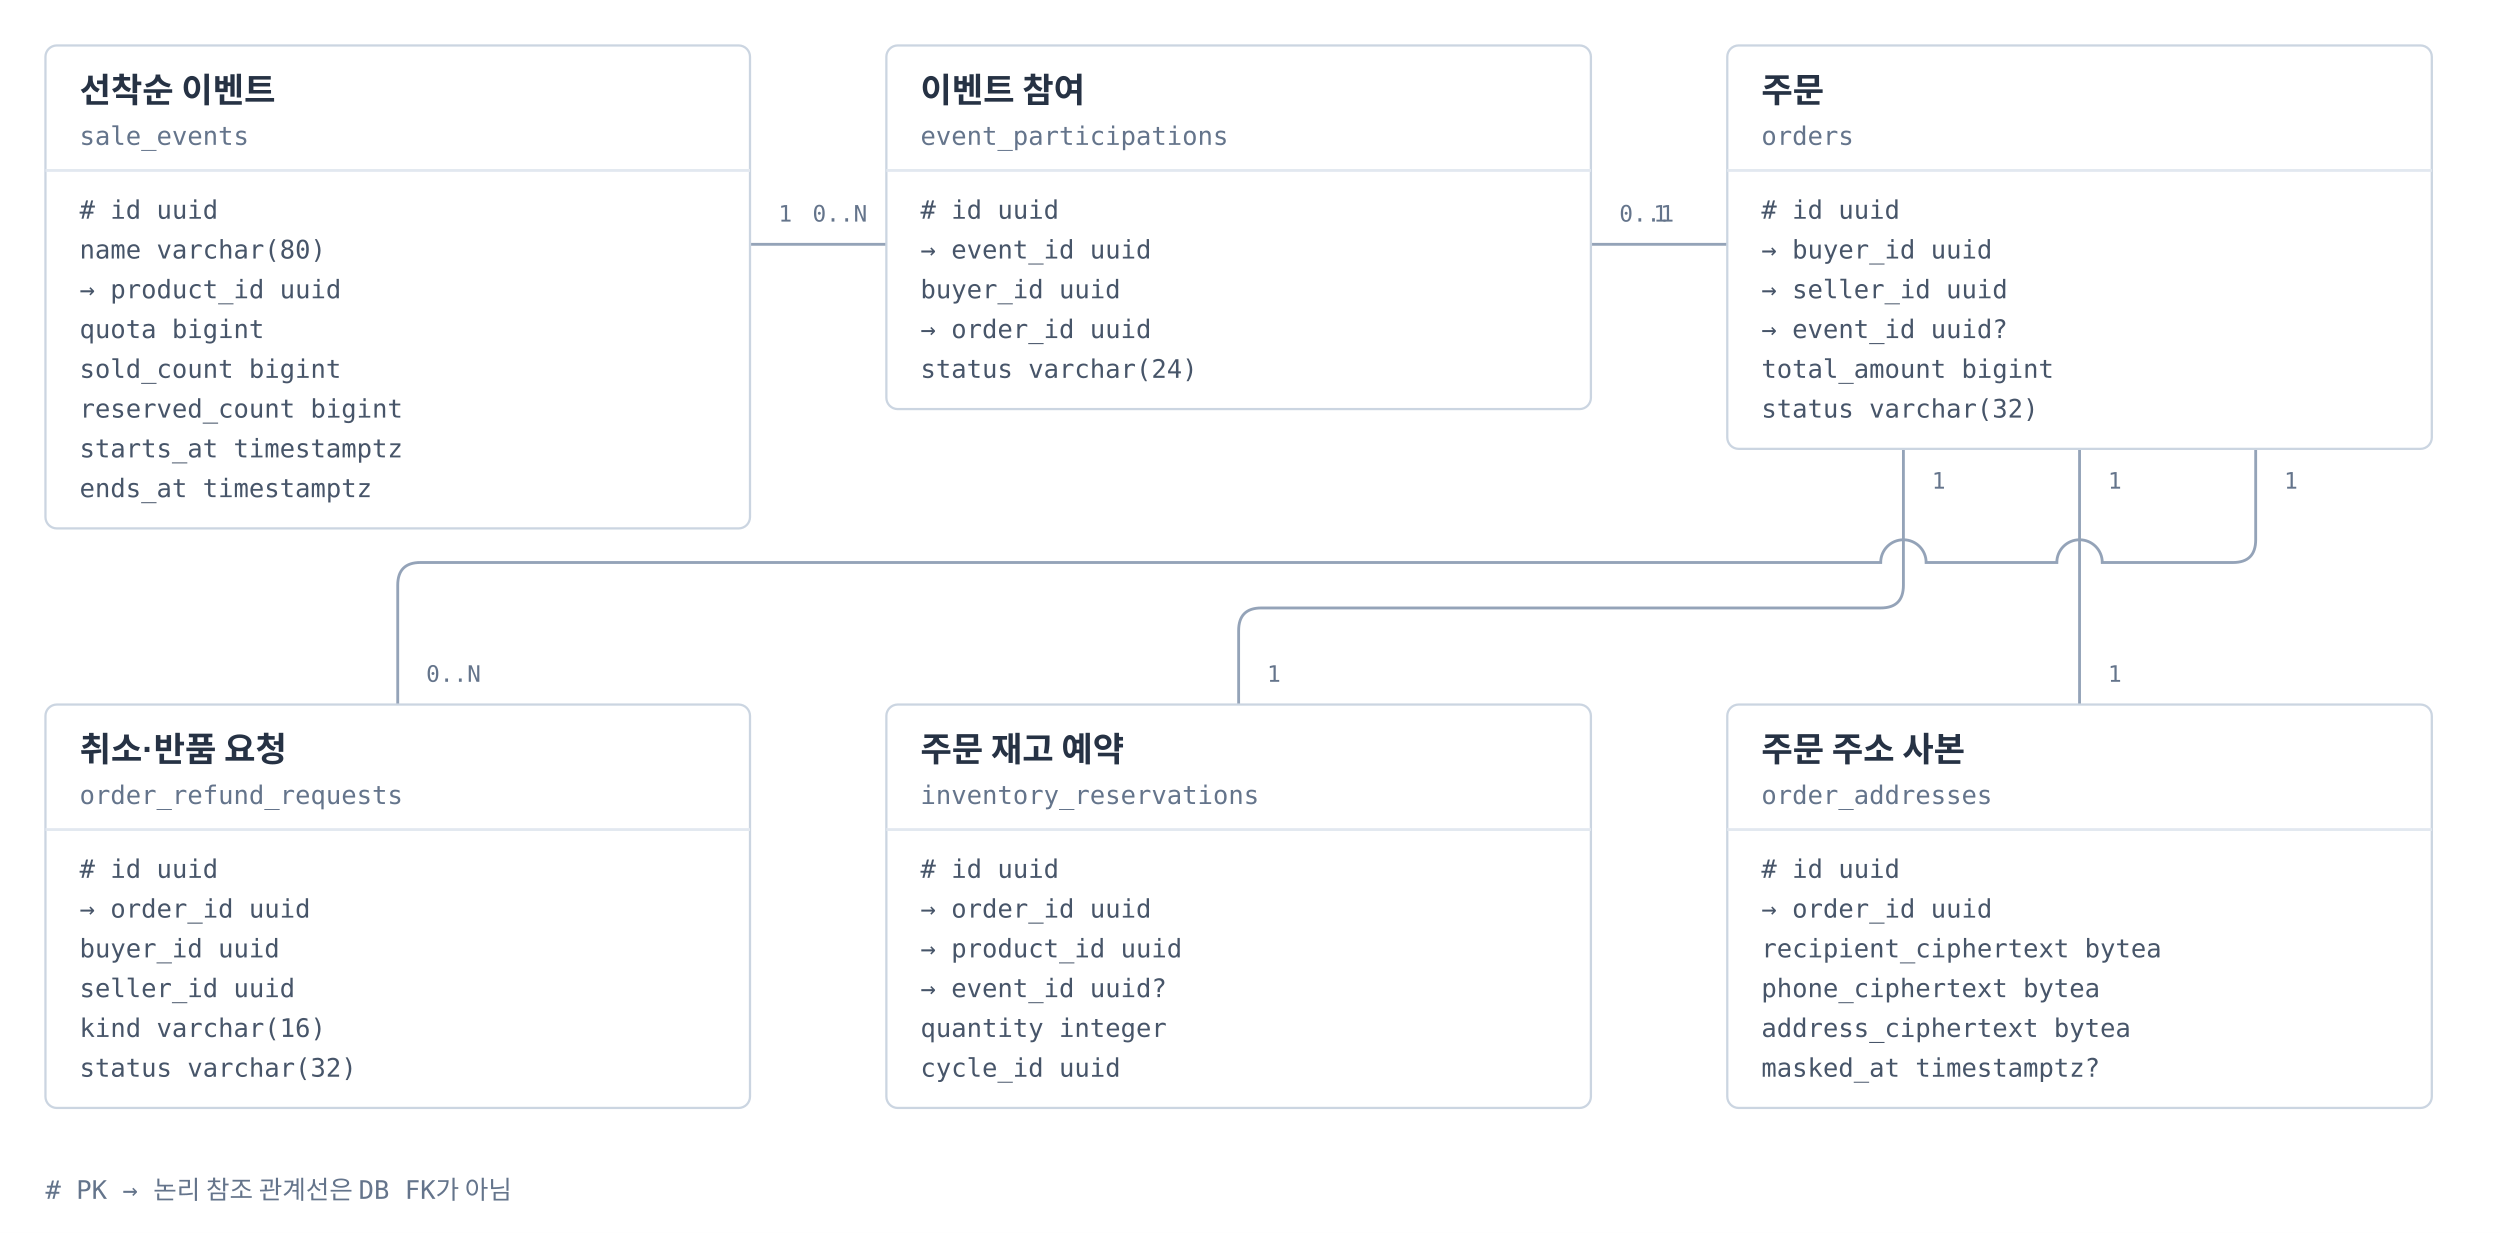
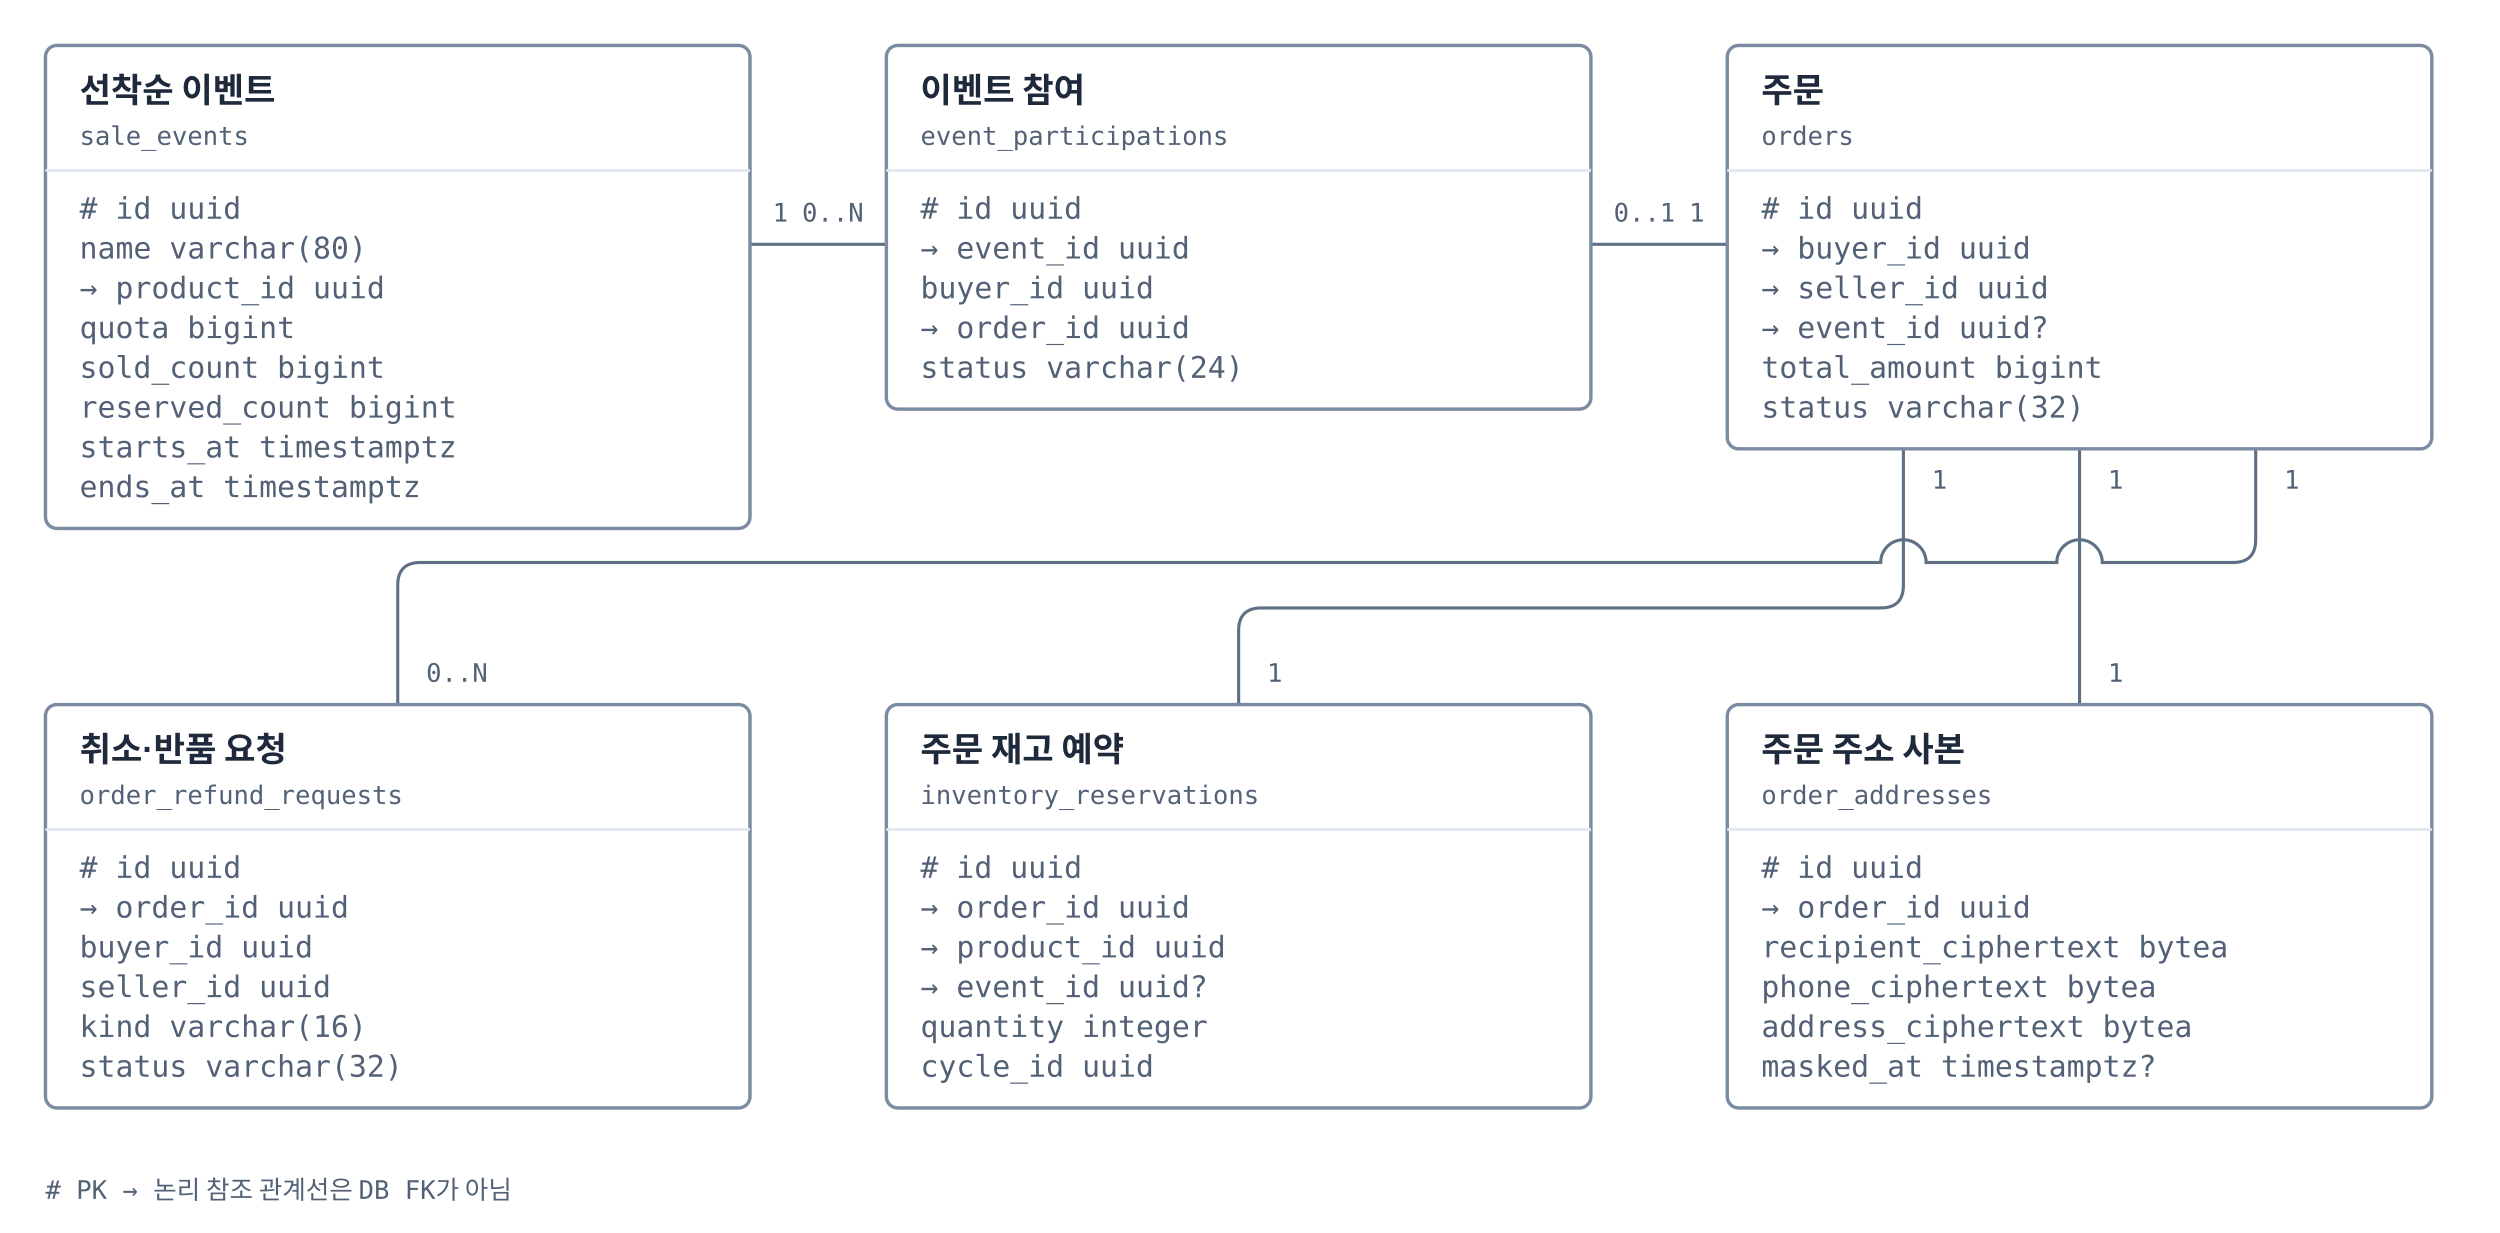
<svg xmlns="http://www.w3.org/2000/svg" width="880" height="434" viewBox="0 0 880 434" role="img" aria-labelledby="title desc">
-   <rect width="880" height="434" fill="#fff" />
-   <path data-relation="sale_events:event_participations" d="M264,86 L312,86" fill="none" stroke="#94a3b8" stroke-width="1" />
-   <path data-relation="event_participations:orders" d="M560,86 L608,86" fill="none" stroke="#94a3b8" stroke-width="1" />
-   <path data-relation="orders:inventory_reservations" d="M670.0,158 L670.0,206 Q670.0,214 662.0,214 L444.0,214 Q436.0,214 436.0,222 L436.0,248" fill="none" stroke="#94a3b8" stroke-width="1" />
-   <path data-relation="orders:order_addresses" d="M732.0,158 L732.0,248" fill="none" stroke="#94a3b8" stroke-width="1" />
-   <path data-relation="orders:order_refund_requests" d="M794.0,158 L794.0,190 Q794.0,198 786.0,198 L740.0,198 a8,8 0 0,0 -16,0 L678.0,198 a8,8 0 0,0 -16,0 L148.0,198 Q140.0,198 140.0,206 L140.0,248" fill="none" stroke="#94a3b8" stroke-width="1" />
+   <rect width="880" height="434" fill="#ffffff" />
+   <path data-relation="sale_events:event_participations" d="M264,86 L312,86" fill="none" stroke="#607084" stroke-width="1.1" />
+   <path data-relation="event_participations:orders" d="M560,86 L608,86" fill="none" stroke="#607084" stroke-width="1.1" />
+   <path data-relation="orders:inventory_reservations" d="M670.0,158 L670.0,206 Q670.0,214 662.0,214 L444.0,214 Q436.0,214 436.0,222 L436.0,248" fill="none" stroke="#607084" stroke-width="1.1" />
+   <path data-relation="orders:order_addresses" d="M732.0,158 L732.0,248" fill="none" stroke="#607084" stroke-width="1.1" />
+   <path data-relation="orders:order_refund_requests" d="M794.0,158 L794.0,190 Q794.0,198 786.0,198 L740.0,198 a8,8 0 0,0 -16,0 L678.0,198 a8,8 0 0,0 -16,0 L148.0,198 Q140.0,198 140.0,206 L140.0,248" fill="none" stroke="#607084" stroke-width="1.1" />
  <g data-entity="sale_events" data-box="16,16,248,170">
-     <rect x="16" y="16" width="248" height="170" rx="4" fill="#fff" stroke="#cbd5e1" stroke-width="0.8" />
+     <rect x="16" y="16" width="248" height="170" rx="4" fill="#ffffff" stroke="#7b8ba2" stroke-width="1.2" />
    <path d="M16 60h248" stroke="#e2e8f0" />
-     <text x="28" y="36" font-family="Geist, Arial, Apple SD Gothic Neo, sans-serif" font-size="12" font-weight="600" fill="#263244">선착순 이벤트</text>
-     <text x="28" y="51" font-family="Geist Mono, SFMono-Regular, monospace" font-size="9" font-weight="400" fill="#64748b">sale_events</text>
-     <text x="28" y="77" font-family="Geist Mono, SFMono-Regular, monospace" font-size="9" font-weight="400" fill="#475569"># id uuid</text>
-     <text x="28" y="91" font-family="Geist Mono, SFMono-Regular, monospace" font-size="9" font-weight="400" fill="#475569">name varchar(80)</text>
-     <text x="28" y="105" font-family="Geist Mono, SFMono-Regular, monospace" font-size="9" font-weight="400" fill="#475569">→ product_id uuid</text>
-     <text x="28" y="119" font-family="Geist Mono, SFMono-Regular, monospace" font-size="9" font-weight="400" fill="#475569">quota bigint</text>
-     <text x="28" y="133" font-family="Geist Mono, SFMono-Regular, monospace" font-size="9" font-weight="400" fill="#475569">sold_count bigint</text>
-     <text x="28" y="147" font-family="Geist Mono, SFMono-Regular, monospace" font-size="9" font-weight="400" fill="#475569">reserved_count bigint</text>
-     <text x="28" y="161" font-family="Geist Mono, SFMono-Regular, monospace" font-size="9" font-weight="400" fill="#475569">starts_at timestamptz</text>
-     <text x="28" y="175" font-family="Geist Mono, SFMono-Regular, monospace" font-size="9" font-weight="400" fill="#475569">ends_at timestamptz</text>
+     <text x="28" y="36" font-family="Geist, Arial, Apple SD Gothic Neo, sans-serif" font-size="12" font-weight="600" fill="#1e293b">선착순 이벤트</text>
+     <text x="28" y="51" font-family="Geist Mono, SFMono-Regular, monospace" font-size="9" font-weight="400" fill="#526176">sale_events</text>
+     <text x="28" y="77" font-family="Geist Mono, SFMono-Regular, monospace" font-size="10.5" font-weight="400" fill="#526176"># id uuid</text>
+     <text x="28" y="91" font-family="Geist Mono, SFMono-Regular, monospace" font-size="10.5" font-weight="400" fill="#526176">name varchar(80)</text>
+     <text x="28" y="105" font-family="Geist Mono, SFMono-Regular, monospace" font-size="10.5" font-weight="400" fill="#526176">→ product_id uuid</text>
+     <text x="28" y="119" font-family="Geist Mono, SFMono-Regular, monospace" font-size="10.5" font-weight="400" fill="#526176">quota bigint</text>
+     <text x="28" y="133" font-family="Geist Mono, SFMono-Regular, monospace" font-size="10.5" font-weight="400" fill="#526176">sold_count bigint</text>
+     <text x="28" y="147" font-family="Geist Mono, SFMono-Regular, monospace" font-size="10.5" font-weight="400" fill="#526176">reserved_count bigint</text>
+     <text x="28" y="161" font-family="Geist Mono, SFMono-Regular, monospace" font-size="10.5" font-weight="400" fill="#526176">starts_at timestamptz</text>
+     <text x="28" y="175" font-family="Geist Mono, SFMono-Regular, monospace" font-size="10.5" font-weight="400" fill="#526176">ends_at timestamptz</text>
  </g>
  <g data-entity="event_participations" data-box="312,16,248,128">
-     <rect x="312" y="16" width="248" height="128" rx="4" fill="#fff" stroke="#cbd5e1" stroke-width="0.8" />
+     <rect x="312" y="16" width="248" height="128" rx="4" fill="#ffffff" stroke="#7b8ba2" stroke-width="1.2" />
    <path d="M312 60h248" stroke="#e2e8f0" />
-     <text x="324" y="36" font-family="Geist, Arial, Apple SD Gothic Neo, sans-serif" font-size="12" font-weight="600" fill="#263244">이벤트 참여</text>
-     <text x="324" y="51" font-family="Geist Mono, SFMono-Regular, monospace" font-size="9" font-weight="400" fill="#64748b">event_participations</text>
-     <text x="324" y="77" font-family="Geist Mono, SFMono-Regular, monospace" font-size="9" font-weight="400" fill="#475569"># id uuid</text>
-     <text x="324" y="91" font-family="Geist Mono, SFMono-Regular, monospace" font-size="9" font-weight="400" fill="#475569">→ event_id uuid</text>
-     <text x="324" y="105" font-family="Geist Mono, SFMono-Regular, monospace" font-size="9" font-weight="400" fill="#475569">buyer_id uuid</text>
-     <text x="324" y="119" font-family="Geist Mono, SFMono-Regular, monospace" font-size="9" font-weight="400" fill="#475569">→ order_id uuid</text>
-     <text x="324" y="133" font-family="Geist Mono, SFMono-Regular, monospace" font-size="9" font-weight="400" fill="#475569">status varchar(24)</text>
+     <text x="324" y="36" font-family="Geist, Arial, Apple SD Gothic Neo, sans-serif" font-size="12" font-weight="600" fill="#1e293b">이벤트 참여</text>
+     <text x="324" y="51" font-family="Geist Mono, SFMono-Regular, monospace" font-size="9" font-weight="400" fill="#526176">event_participations</text>
+     <text x="324" y="77" font-family="Geist Mono, SFMono-Regular, monospace" font-size="10.5" font-weight="400" fill="#526176"># id uuid</text>
+     <text x="324" y="91" font-family="Geist Mono, SFMono-Regular, monospace" font-size="10.5" font-weight="400" fill="#526176">→ event_id uuid</text>
+     <text x="324" y="105" font-family="Geist Mono, SFMono-Regular, monospace" font-size="10.5" font-weight="400" fill="#526176">buyer_id uuid</text>
+     <text x="324" y="119" font-family="Geist Mono, SFMono-Regular, monospace" font-size="10.5" font-weight="400" fill="#526176">→ order_id uuid</text>
+     <text x="324" y="133" font-family="Geist Mono, SFMono-Regular, monospace" font-size="10.5" font-weight="400" fill="#526176">status varchar(24)</text>
  </g>
  <g data-entity="orders" data-box="608,16,248,142">
-     <rect x="608" y="16" width="248" height="142" rx="4" fill="#fff" stroke="#cbd5e1" stroke-width="0.8" />
+     <rect x="608" y="16" width="248" height="142" rx="4" fill="#ffffff" stroke="#7b8ba2" stroke-width="1.2" />
    <path d="M608 60h248" stroke="#e2e8f0" />
-     <text x="620" y="36" font-family="Geist, Arial, Apple SD Gothic Neo, sans-serif" font-size="12" font-weight="600" fill="#263244">주문</text>
-     <text x="620" y="51" font-family="Geist Mono, SFMono-Regular, monospace" font-size="9" font-weight="400" fill="#64748b">orders</text>
-     <text x="620" y="77" font-family="Geist Mono, SFMono-Regular, monospace" font-size="9" font-weight="400" fill="#475569"># id uuid</text>
-     <text x="620" y="91" font-family="Geist Mono, SFMono-Regular, monospace" font-size="9" font-weight="400" fill="#475569">→ buyer_id uuid</text>
-     <text x="620" y="105" font-family="Geist Mono, SFMono-Regular, monospace" font-size="9" font-weight="400" fill="#475569">→ seller_id uuid</text>
-     <text x="620" y="119" font-family="Geist Mono, SFMono-Regular, monospace" font-size="9" font-weight="400" fill="#475569">→ event_id uuid?</text>
-     <text x="620" y="133" font-family="Geist Mono, SFMono-Regular, monospace" font-size="9" font-weight="400" fill="#475569">total_amount bigint</text>
-     <text x="620" y="147" font-family="Geist Mono, SFMono-Regular, monospace" font-size="9" font-weight="400" fill="#475569">status varchar(32)</text>
+     <text x="620" y="36" font-family="Geist, Arial, Apple SD Gothic Neo, sans-serif" font-size="12" font-weight="600" fill="#1e293b">주문</text>
+     <text x="620" y="51" font-family="Geist Mono, SFMono-Regular, monospace" font-size="9" font-weight="400" fill="#526176">orders</text>
+     <text x="620" y="77" font-family="Geist Mono, SFMono-Regular, monospace" font-size="10.5" font-weight="400" fill="#526176"># id uuid</text>
+     <text x="620" y="91" font-family="Geist Mono, SFMono-Regular, monospace" font-size="10.5" font-weight="400" fill="#526176">→ buyer_id uuid</text>
+     <text x="620" y="105" font-family="Geist Mono, SFMono-Regular, monospace" font-size="10.5" font-weight="400" fill="#526176">→ seller_id uuid</text>
+     <text x="620" y="119" font-family="Geist Mono, SFMono-Regular, monospace" font-size="10.5" font-weight="400" fill="#526176">→ event_id uuid?</text>
+     <text x="620" y="133" font-family="Geist Mono, SFMono-Regular, monospace" font-size="10.5" font-weight="400" fill="#526176">total_amount bigint</text>
+     <text x="620" y="147" font-family="Geist Mono, SFMono-Regular, monospace" font-size="10.5" font-weight="400" fill="#526176">status varchar(32)</text>
  </g>
  <g data-entity="order_refund_requests" data-box="16,248,248,142">
-     <rect x="16" y="248" width="248" height="142" rx="4" fill="#fff" stroke="#cbd5e1" stroke-width="0.8" />
+     <rect x="16" y="248" width="248" height="142" rx="4" fill="#ffffff" stroke="#7b8ba2" stroke-width="1.2" />
    <path d="M16 292h248" stroke="#e2e8f0" />
-     <text x="28" y="268" font-family="Geist, Arial, Apple SD Gothic Neo, sans-serif" font-size="12" font-weight="600" fill="#263244">취소·반품 요청</text>
-     <text x="28" y="283" font-family="Geist Mono, SFMono-Regular, monospace" font-size="9" font-weight="400" fill="#64748b">order_refund_requests</text>
-     <text x="28" y="309" font-family="Geist Mono, SFMono-Regular, monospace" font-size="9" font-weight="400" fill="#475569"># id uuid</text>
-     <text x="28" y="323" font-family="Geist Mono, SFMono-Regular, monospace" font-size="9" font-weight="400" fill="#475569">→ order_id uuid</text>
-     <text x="28" y="337" font-family="Geist Mono, SFMono-Regular, monospace" font-size="9" font-weight="400" fill="#475569">buyer_id uuid</text>
-     <text x="28" y="351" font-family="Geist Mono, SFMono-Regular, monospace" font-size="9" font-weight="400" fill="#475569">seller_id uuid</text>
-     <text x="28" y="365" font-family="Geist Mono, SFMono-Regular, monospace" font-size="9" font-weight="400" fill="#475569">kind varchar(16)</text>
-     <text x="28" y="379" font-family="Geist Mono, SFMono-Regular, monospace" font-size="9" font-weight="400" fill="#475569">status varchar(32)</text>
+     <text x="28" y="268" font-family="Geist, Arial, Apple SD Gothic Neo, sans-serif" font-size="12" font-weight="600" fill="#1e293b">취소·반품 요청</text>
+     <text x="28" y="283" font-family="Geist Mono, SFMono-Regular, monospace" font-size="9" font-weight="400" fill="#526176">order_refund_requests</text>
+     <text x="28" y="309" font-family="Geist Mono, SFMono-Regular, monospace" font-size="10.5" font-weight="400" fill="#526176"># id uuid</text>
+     <text x="28" y="323" font-family="Geist Mono, SFMono-Regular, monospace" font-size="10.5" font-weight="400" fill="#526176">→ order_id uuid</text>
+     <text x="28" y="337" font-family="Geist Mono, SFMono-Regular, monospace" font-size="10.5" font-weight="400" fill="#526176">buyer_id uuid</text>
+     <text x="28" y="351" font-family="Geist Mono, SFMono-Regular, monospace" font-size="10.5" font-weight="400" fill="#526176">seller_id uuid</text>
+     <text x="28" y="365" font-family="Geist Mono, SFMono-Regular, monospace" font-size="10.5" font-weight="400" fill="#526176">kind varchar(16)</text>
+     <text x="28" y="379" font-family="Geist Mono, SFMono-Regular, monospace" font-size="10.5" font-weight="400" fill="#526176">status varchar(32)</text>
  </g>
  <g data-entity="inventory_reservations" data-box="312,248,248,142">
-     <rect x="312" y="248" width="248" height="142" rx="4" fill="#fff" stroke="#cbd5e1" stroke-width="0.8" />
+     <rect x="312" y="248" width="248" height="142" rx="4" fill="#ffffff" stroke="#7b8ba2" stroke-width="1.2" />
    <path d="M312 292h248" stroke="#e2e8f0" />
-     <text x="324" y="268" font-family="Geist, Arial, Apple SD Gothic Neo, sans-serif" font-size="12" font-weight="600" fill="#263244">주문 재고 예약</text>
-     <text x="324" y="283" font-family="Geist Mono, SFMono-Regular, monospace" font-size="9" font-weight="400" fill="#64748b">inventory_reservations</text>
-     <text x="324" y="309" font-family="Geist Mono, SFMono-Regular, monospace" font-size="9" font-weight="400" fill="#475569"># id uuid</text>
-     <text x="324" y="323" font-family="Geist Mono, SFMono-Regular, monospace" font-size="9" font-weight="400" fill="#475569">→ order_id uuid</text>
-     <text x="324" y="337" font-family="Geist Mono, SFMono-Regular, monospace" font-size="9" font-weight="400" fill="#475569">→ product_id uuid</text>
-     <text x="324" y="351" font-family="Geist Mono, SFMono-Regular, monospace" font-size="9" font-weight="400" fill="#475569">→ event_id uuid?</text>
-     <text x="324" y="365" font-family="Geist Mono, SFMono-Regular, monospace" font-size="9" font-weight="400" fill="#475569">quantity integer</text>
-     <text x="324" y="379" font-family="Geist Mono, SFMono-Regular, monospace" font-size="9" font-weight="400" fill="#475569">cycle_id uuid</text>
+     <text x="324" y="268" font-family="Geist, Arial, Apple SD Gothic Neo, sans-serif" font-size="12" font-weight="600" fill="#1e293b">주문 재고 예약</text>
+     <text x="324" y="283" font-family="Geist Mono, SFMono-Regular, monospace" font-size="9" font-weight="400" fill="#526176">inventory_reservations</text>
+     <text x="324" y="309" font-family="Geist Mono, SFMono-Regular, monospace" font-size="10.5" font-weight="400" fill="#526176"># id uuid</text>
+     <text x="324" y="323" font-family="Geist Mono, SFMono-Regular, monospace" font-size="10.5" font-weight="400" fill="#526176">→ order_id uuid</text>
+     <text x="324" y="337" font-family="Geist Mono, SFMono-Regular, monospace" font-size="10.5" font-weight="400" fill="#526176">→ product_id uuid</text>
+     <text x="324" y="351" font-family="Geist Mono, SFMono-Regular, monospace" font-size="10.5" font-weight="400" fill="#526176">→ event_id uuid?</text>
+     <text x="324" y="365" font-family="Geist Mono, SFMono-Regular, monospace" font-size="10.5" font-weight="400" fill="#526176">quantity integer</text>
+     <text x="324" y="379" font-family="Geist Mono, SFMono-Regular, monospace" font-size="10.5" font-weight="400" fill="#526176">cycle_id uuid</text>
  </g>
  <g data-entity="order_addresses" data-box="608,248,248,142">
-     <rect x="608" y="248" width="248" height="142" rx="4" fill="#fff" stroke="#cbd5e1" stroke-width="0.8" />
+     <rect x="608" y="248" width="248" height="142" rx="4" fill="#ffffff" stroke="#7b8ba2" stroke-width="1.2" />
    <path d="M608 292h248" stroke="#e2e8f0" />
-     <text x="620" y="268" font-family="Geist, Arial, Apple SD Gothic Neo, sans-serif" font-size="12" font-weight="600" fill="#263244">주문 주소 사본</text>
-     <text x="620" y="283" font-family="Geist Mono, SFMono-Regular, monospace" font-size="9" font-weight="400" fill="#64748b">order_addresses</text>
-     <text x="620" y="309" font-family="Geist Mono, SFMono-Regular, monospace" font-size="9" font-weight="400" fill="#475569"># id uuid</text>
-     <text x="620" y="323" font-family="Geist Mono, SFMono-Regular, monospace" font-size="9" font-weight="400" fill="#475569">→ order_id uuid</text>
-     <text x="620" y="337" font-family="Geist Mono, SFMono-Regular, monospace" font-size="9" font-weight="400" fill="#475569">recipient_ciphertext bytea</text>
-     <text x="620" y="351" font-family="Geist Mono, SFMono-Regular, monospace" font-size="9" font-weight="400" fill="#475569">phone_ciphertext bytea</text>
-     <text x="620" y="365" font-family="Geist Mono, SFMono-Regular, monospace" font-size="9" font-weight="400" fill="#475569">address_ciphertext bytea</text>
-     <text x="620" y="379" font-family="Geist Mono, SFMono-Regular, monospace" font-size="9" font-weight="400" fill="#475569">masked_at timestamptz?</text>
+     <text x="620" y="268" font-family="Geist, Arial, Apple SD Gothic Neo, sans-serif" font-size="12" font-weight="600" fill="#1e293b">주문 주소 사본</text>
+     <text x="620" y="283" font-family="Geist Mono, SFMono-Regular, monospace" font-size="9" font-weight="400" fill="#526176">order_addresses</text>
+     <text x="620" y="309" font-family="Geist Mono, SFMono-Regular, monospace" font-size="10.5" font-weight="400" fill="#526176"># id uuid</text>
+     <text x="620" y="323" font-family="Geist Mono, SFMono-Regular, monospace" font-size="10.5" font-weight="400" fill="#526176">→ order_id uuid</text>
+     <text x="620" y="337" font-family="Geist Mono, SFMono-Regular, monospace" font-size="10.5" font-weight="400" fill="#526176">recipient_ciphertext bytea</text>
+     <text x="620" y="351" font-family="Geist Mono, SFMono-Regular, monospace" font-size="10.5" font-weight="400" fill="#526176">phone_ciphertext bytea</text>
+     <text x="620" y="365" font-family="Geist Mono, SFMono-Regular, monospace" font-size="10.5" font-weight="400" fill="#526176">address_ciphertext bytea</text>
+     <text x="620" y="379" font-family="Geist Mono, SFMono-Regular, monospace" font-size="10.5" font-weight="400" fill="#526176">masked_at timestamptz?</text>
  </g>
-   <text x="274" y="78" font-family="Geist Mono, SFMono-Regular, monospace" font-size="8" font-weight="400" fill="#64748b">1</text>
-   <text x="286" y="78" font-family="Geist Mono, SFMono-Regular, monospace" font-size="8" font-weight="400" fill="#64748b">0..N</text>
-   <text x="570" y="78" font-family="Geist Mono, SFMono-Regular, monospace" font-size="8" font-weight="400" fill="#64748b">0..1</text>
-   <text x="582" y="78" font-family="Geist Mono, SFMono-Regular, monospace" font-size="8" font-weight="400" fill="#64748b">1</text>
-   <text x="680.0" y="172" font-family="Geist Mono, SFMono-Regular, monospace" font-size="8" font-weight="400" fill="#64748b">1</text>
-   <text x="446.0" y="240" font-family="Geist Mono, SFMono-Regular, monospace" font-size="8" font-weight="400" fill="#64748b">1</text>
-   <text x="742.0" y="172" font-family="Geist Mono, SFMono-Regular, monospace" font-size="8" font-weight="400" fill="#64748b">1</text>
-   <text x="742.0" y="240" font-family="Geist Mono, SFMono-Regular, monospace" font-size="8" font-weight="400" fill="#64748b">1</text>
-   <text x="804.0" y="172" font-family="Geist Mono, SFMono-Regular, monospace" font-size="8" font-weight="400" fill="#64748b">1</text>
-   <text x="150.0" y="240" font-family="Geist Mono, SFMono-Regular, monospace" font-size="8" font-weight="400" fill="#64748b">0..N</text>
-   <text x="16" y="422" font-family="Geist Mono, SFMono-Regular, monospace" font-size="9" font-weight="400" fill="#64748b"># PK   → 논리 참조   관계선은 DB FK가 아님</text>
+   <text x="272" y="78" font-family="Geist Mono, SFMono-Regular, monospace" font-size="9" font-weight="400" fill="#526176" text-anchor="start">1</text>
+   <text x="304" y="78" font-family="Geist Mono, SFMono-Regular, monospace" font-size="9" font-weight="400" fill="#526176" text-anchor="end">0..N</text>
+   <text x="568" y="78" font-family="Geist Mono, SFMono-Regular, monospace" font-size="9" font-weight="400" fill="#526176" text-anchor="start">0..1</text>
+   <text x="600" y="78" font-family="Geist Mono, SFMono-Regular, monospace" font-size="9" font-weight="400" fill="#526176" text-anchor="end">1</text>
+   <text x="680.0" y="172" font-family="Geist Mono, SFMono-Regular, monospace" font-size="9" font-weight="400" fill="#526176">1</text>
+   <text x="446.0" y="240" font-family="Geist Mono, SFMono-Regular, monospace" font-size="9" font-weight="400" fill="#526176">1</text>
+   <text x="742.0" y="172" font-family="Geist Mono, SFMono-Regular, monospace" font-size="9" font-weight="400" fill="#526176">1</text>
+   <text x="742.0" y="240" font-family="Geist Mono, SFMono-Regular, monospace" font-size="9" font-weight="400" fill="#526176">1</text>
+   <text x="804.0" y="172" font-family="Geist Mono, SFMono-Regular, monospace" font-size="9" font-weight="400" fill="#526176">1</text>
+   <text x="150.0" y="240" font-family="Geist Mono, SFMono-Regular, monospace" font-size="9" font-weight="400" fill="#526176">0..N</text>
+   <text x="16" y="422" font-family="Geist Mono, SFMono-Regular, monospace" font-size="9" font-weight="400" fill="#526176"># PK   → 논리 참조   관계선은 DB FK가 아님</text>
</svg>
